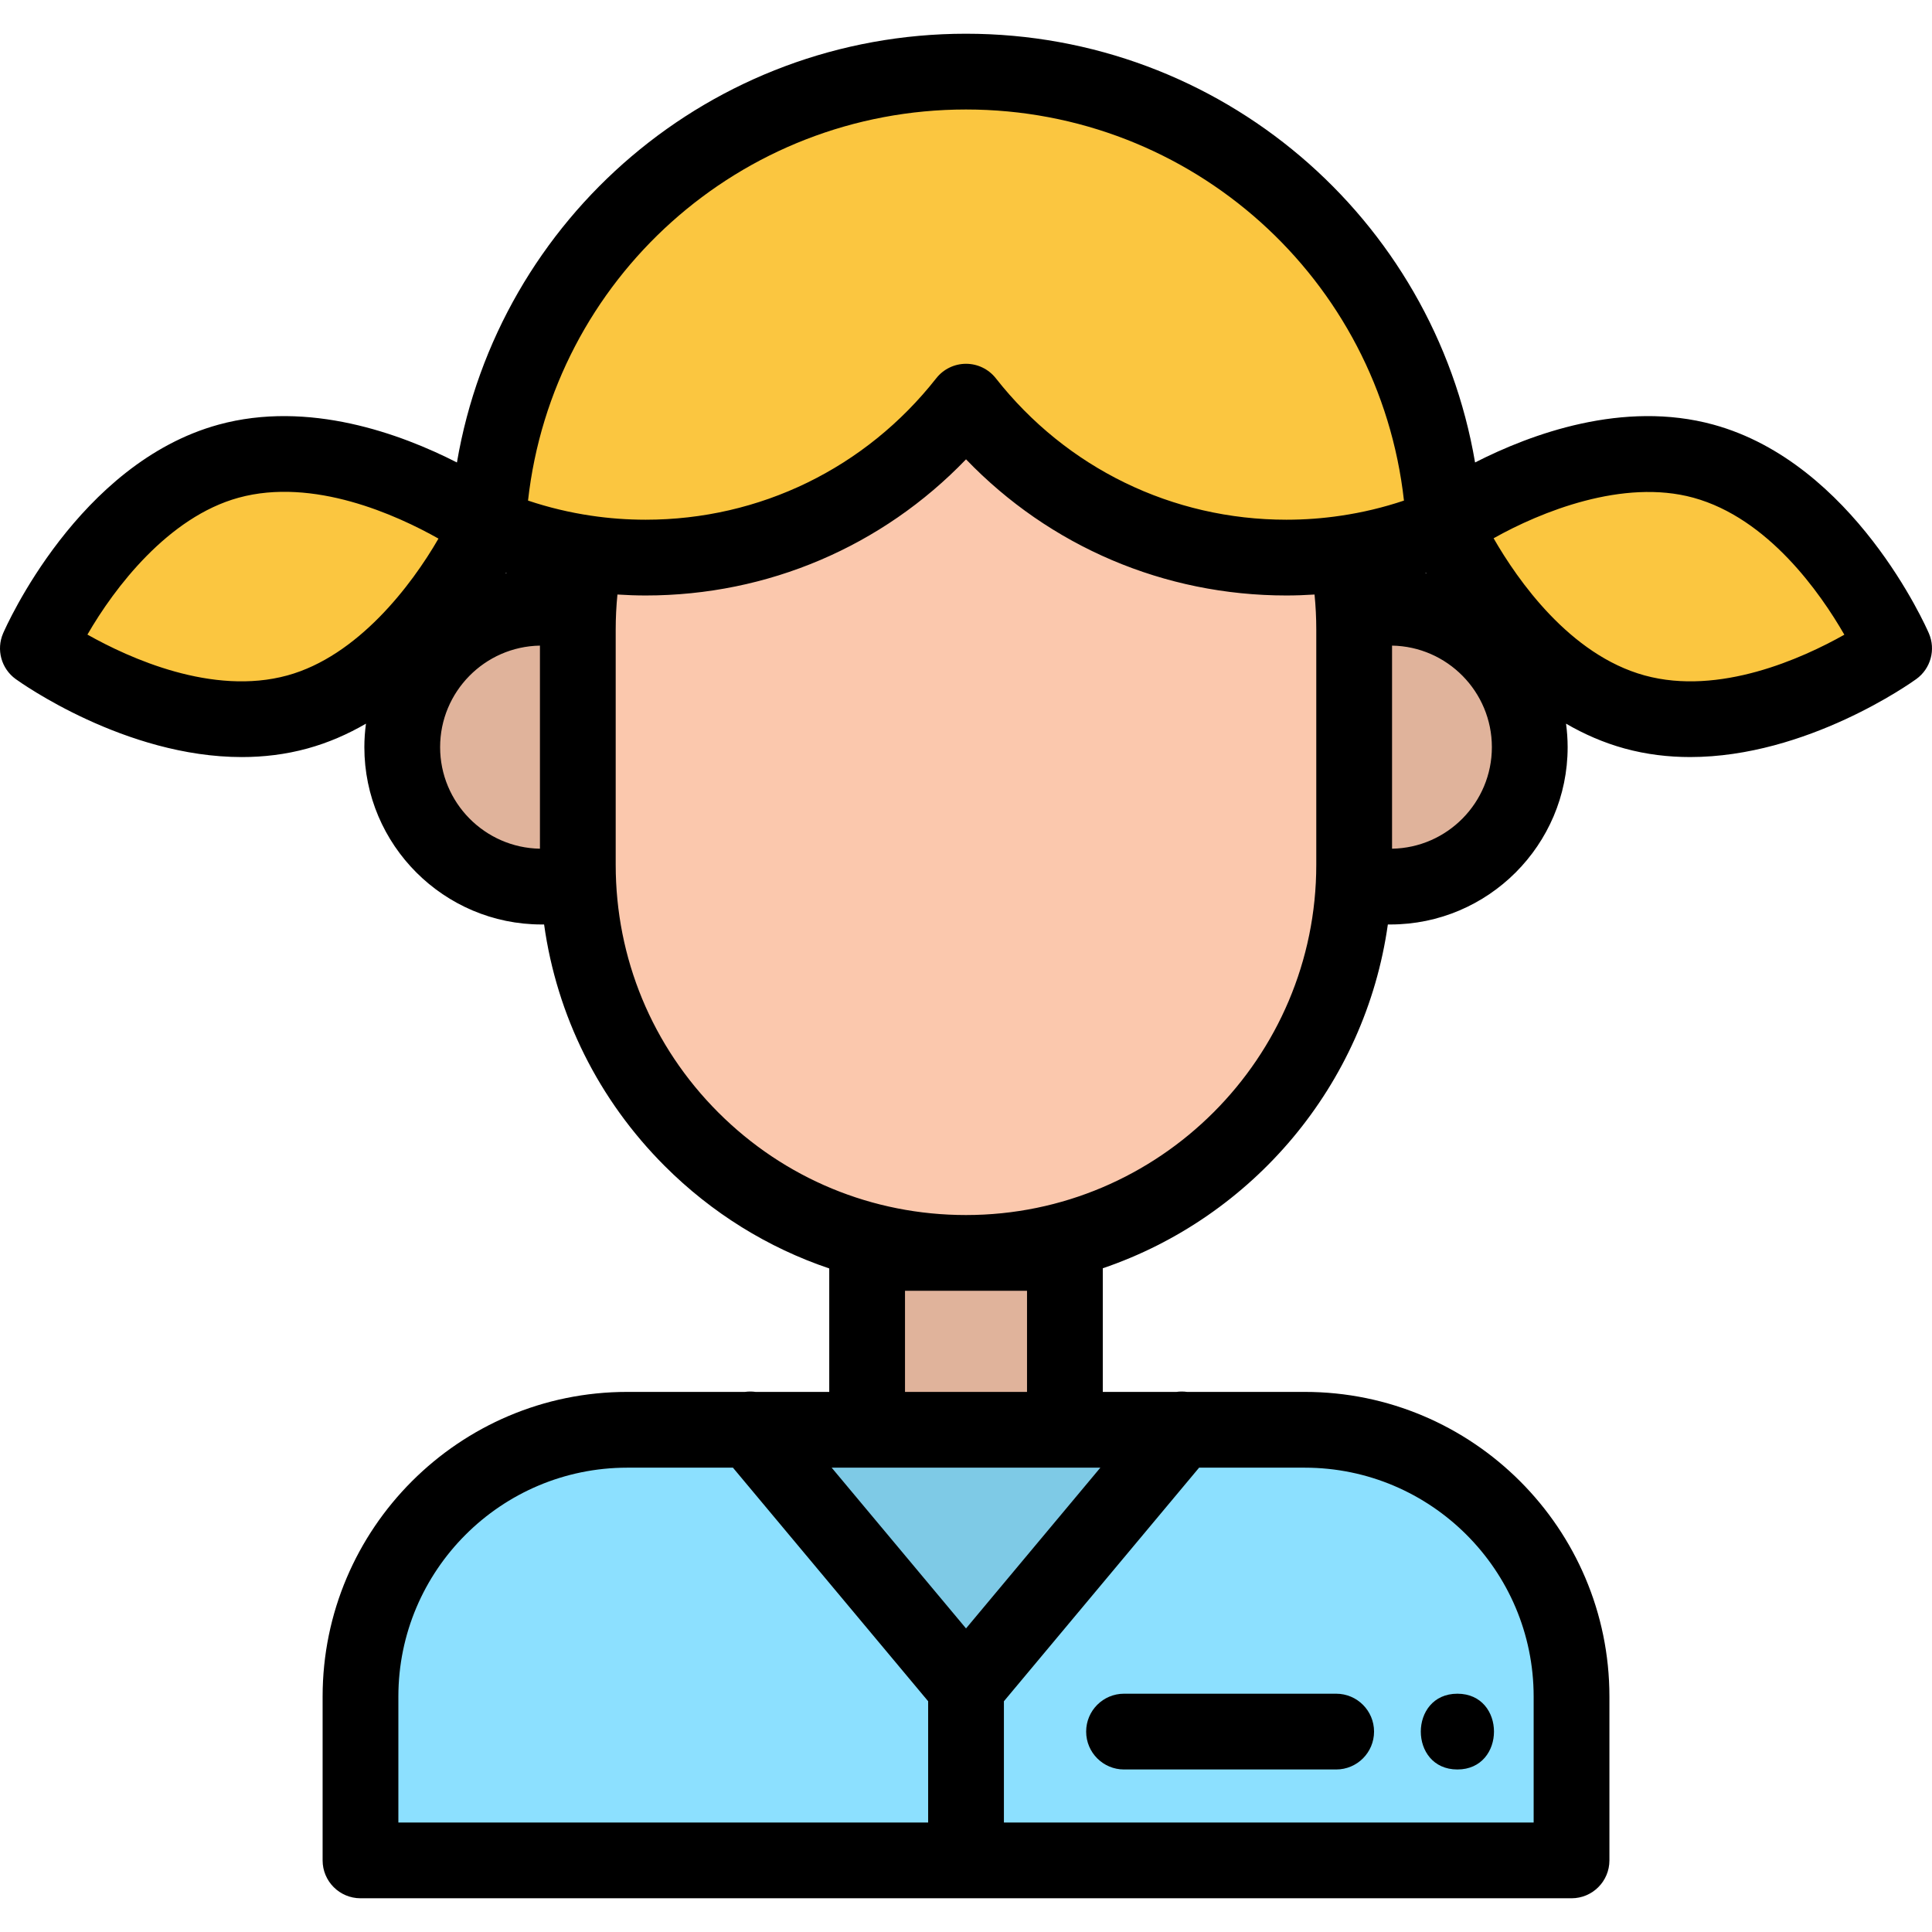
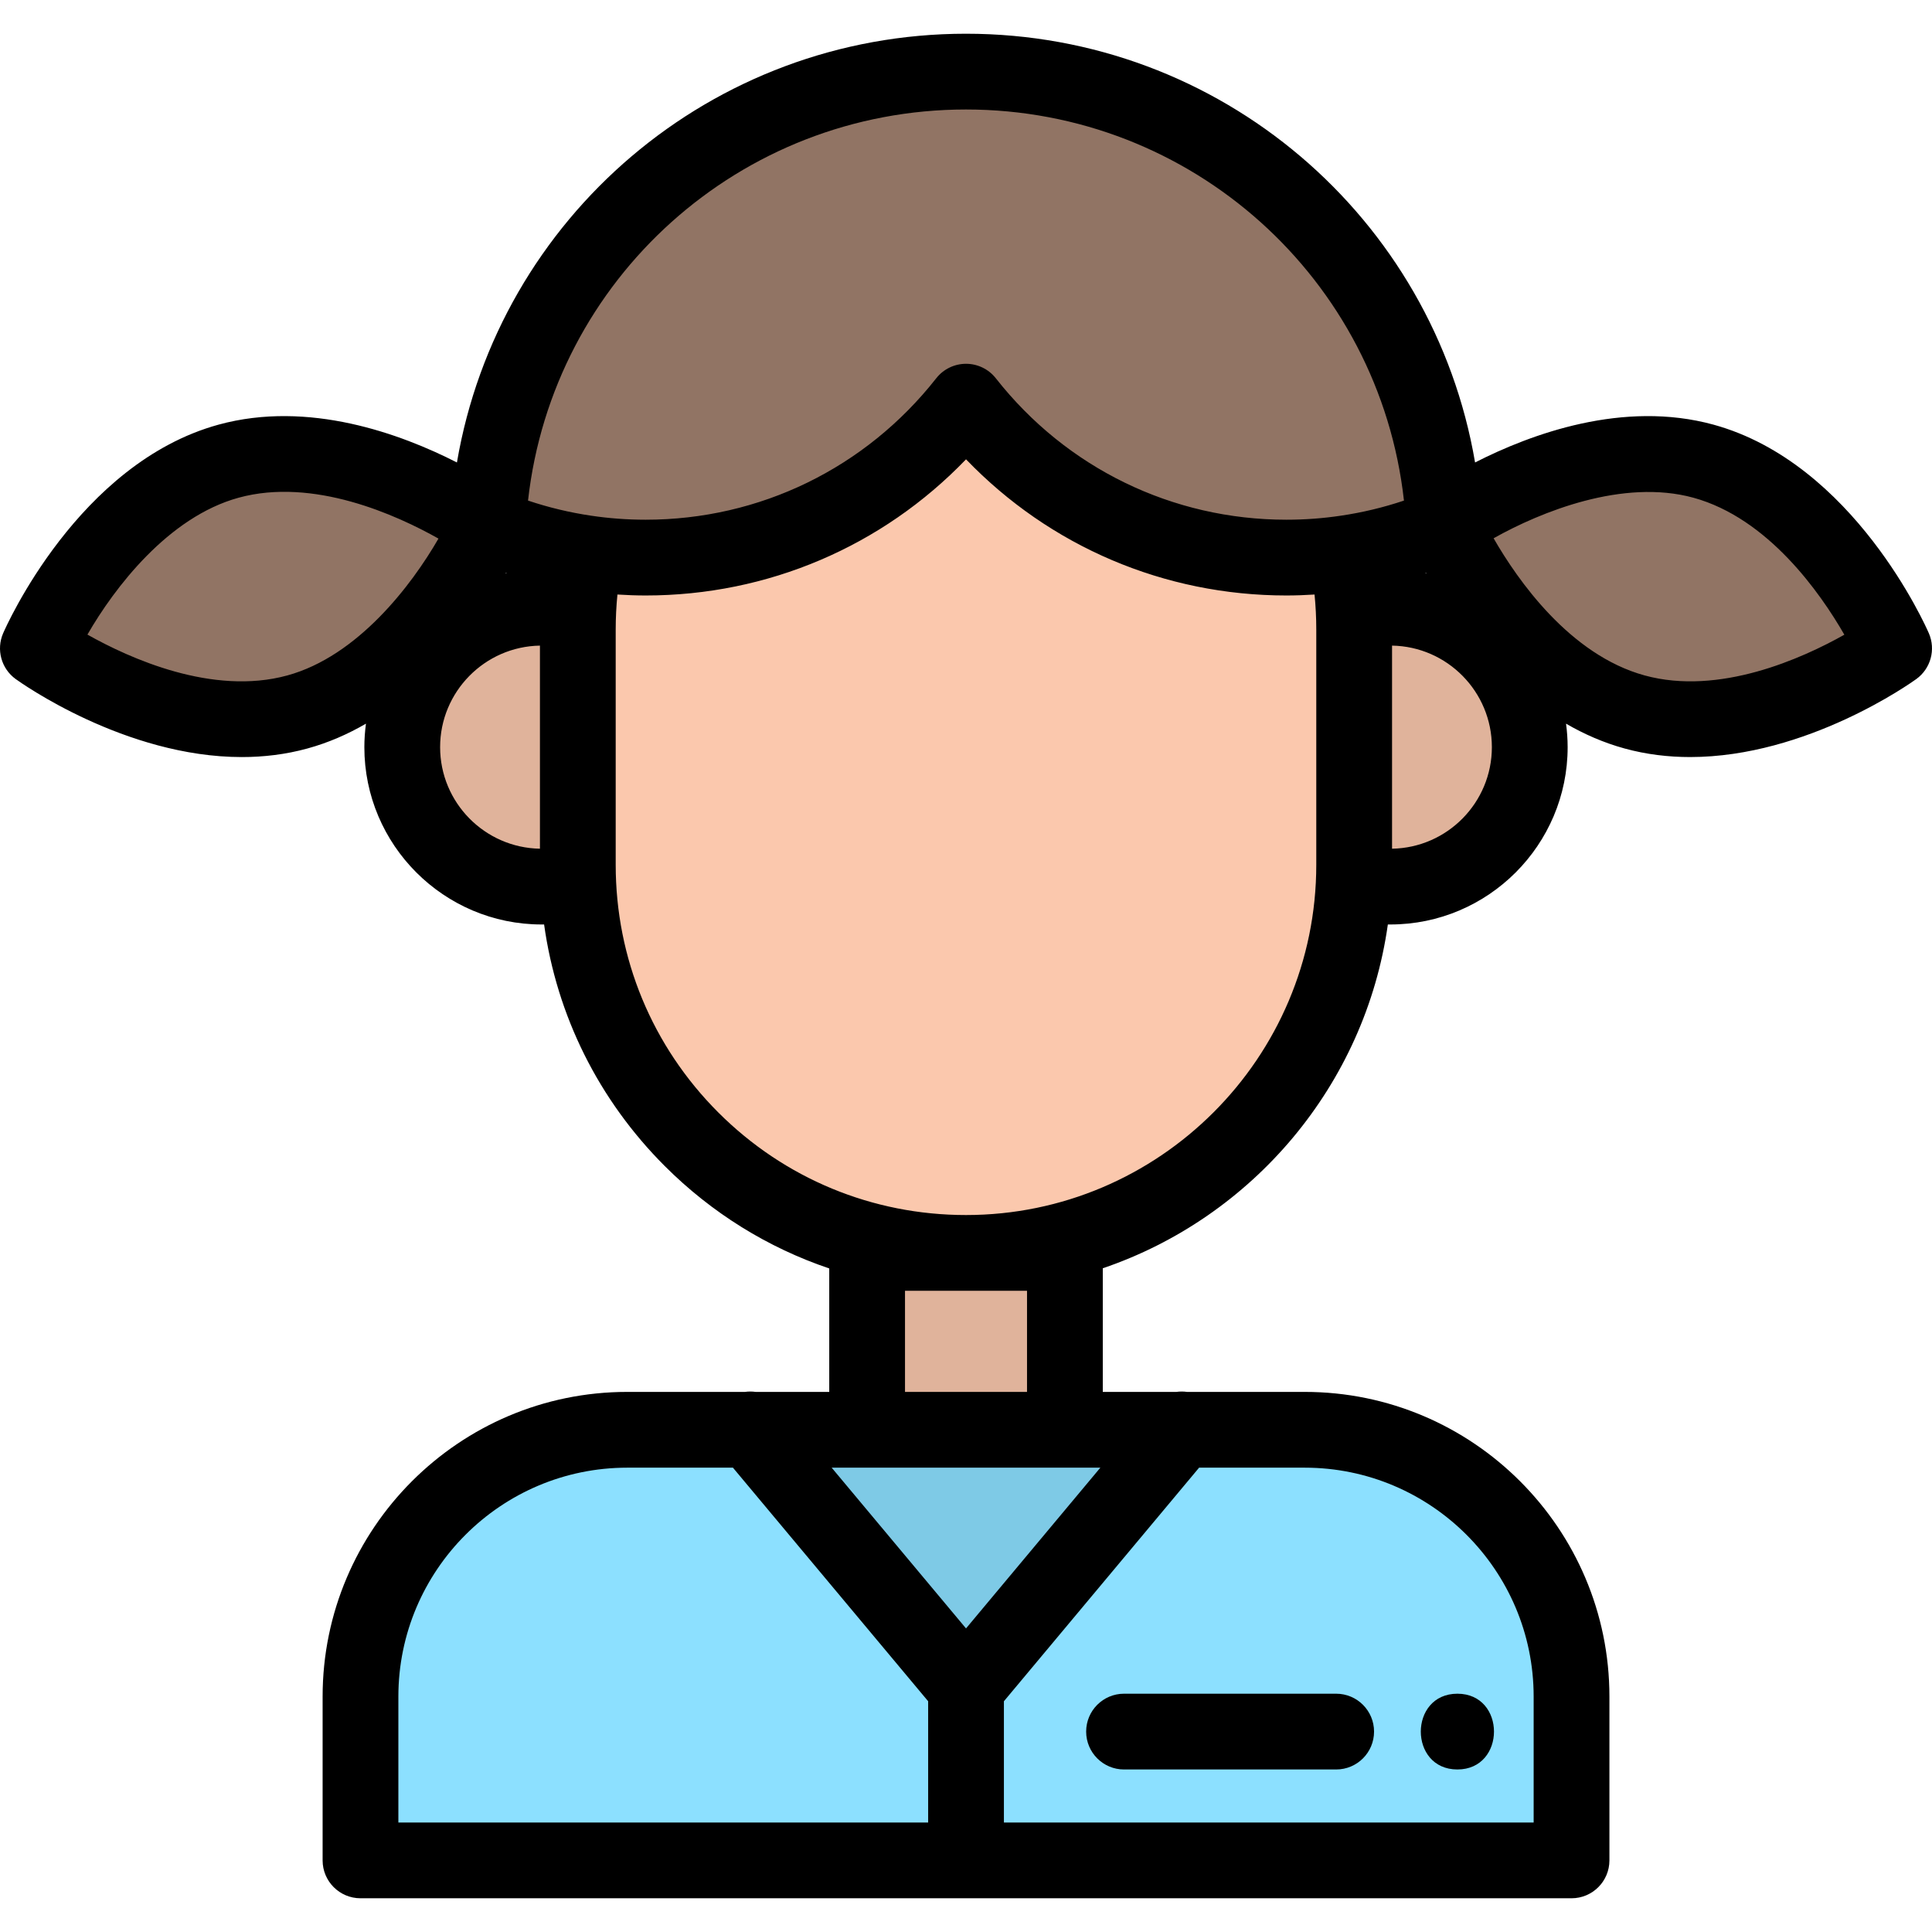
<svg xmlns="http://www.w3.org/2000/svg" version="1.1" id="Capa_1" x="0px" y="0px" viewBox="0 0 512.004 512.004" style="enable-background:new 0 0 512.004 512.004;" xml:space="preserve">
  <rect x="227.789" y="330.03" style="fill:#E0B39B;" width="56.43" height="50.889" />
  <polygon style="fill:#7ECAE6;" points="194.633,376.904 317.378,376.904 256.01,450.34 " />
  <g>
    <path style="fill:#8CE0FF;" d="M93.526,495.035v-45.417c0-40.094,32.614-72.714,72.704-72.714h33.636l58.152,69.576v48.555   L93.526,495.035L93.526,495.035z" />
    <path style="fill:#8CE0FF;" d="M254.002,495.035V446.48l58.143-69.575h33.625c40.094,0,72.714,32.619,72.714,72.714v45.417H254.002   z" />
  </g>
  <g>
-     <path style="fill:#FBC640;" d="M340.911,149.778c-33.096,0-63.895-14.591-84.901-40.126c-21.005,25.535-51.805,40.126-84.9,40.126   c-5.465,0-10.943-0.406-16.282-1.207c-9.031-1.337-17.875-3.808-26.281-7.343l-1.297-0.545l0.07-1.405   C130.749,70.694,187.273,16.971,256,16.971c68.738,0,125.26,53.729,128.679,122.317l0.07,1.406l-1.299,0.544   c-8.454,3.545-17.297,6.012-26.285,7.333C351.854,149.371,346.384,149.778,340.911,149.778z" />
-     <path style="fill:#FBC640;" d="M447.945,192.605c-5.337,0-10.48-0.67-15.286-1.989c-33.482-9.184-51.095-49.039-51.828-50.731   l-0.643-1.481l1.308-0.945c1.082-0.782,26.826-19.16,55.195-19.16c5.332,0,10.47,0.668,15.271,1.985   c33.483,9.194,51.103,49.048,51.838,50.74l0.643,1.481l-1.308,0.946C502.054,174.233,476.313,192.605,447.945,192.605z" />
+     <path style="fill:#917464;" d="M340.911,149.778c-33.096,0-63.895-14.591-84.901-40.126c-21.005,25.535-51.805,40.126-84.9,40.126   c-5.465,0-10.943-0.406-16.282-1.207c-9.031-1.337-17.875-3.808-26.281-7.343l-1.297-0.545l0.07-1.405   C130.749,70.694,187.273,16.971,256,16.971c68.738,0,125.26,53.729,128.679,122.317l0.07,1.406l-1.299,0.544   c-8.454,3.545-17.297,6.012-26.285,7.333C351.854,149.371,346.384,149.778,340.911,149.778z" />
+     <path style="fill:#917464;" d="M447.945,192.605c-5.337,0-10.48-0.67-15.286-1.989c-33.482-9.184-51.095-49.039-51.828-50.731   l-0.643-1.481l1.308-0.945c1.082-0.782,26.826-19.16,55.195-19.16c5.332,0,10.47,0.668,15.271,1.985   c33.483,9.194,51.103,49.048,51.838,50.74l0.643,1.481l-1.308,0.946C502.054,174.233,476.313,192.605,447.945,192.605z" />
  </g>
  <path style="fill:#E0B39B;" d="M356.864,236.968v-77.924h11.586c21.518,0,38.962,17.444,38.962,38.962l0,0  c0,21.518-17.444,38.962-38.962,38.962L356.864,236.968L356.864,236.968z" />
  <path style="fill:#FBC8AD;" d="M256,334.047c-28.006,0-54.346-10.909-74.163-30.716c-19.807-19.818-30.716-46.156-30.716-74.163  v-62.323c0-6.967,0.686-13.916,2.036-20.654l0.375-1.874l1.891,0.283c5.141,0.772,10.419,1.163,15.685,1.163  c32.695,0,63.064-14.782,83.322-40.554l1.578-2.008l1.578,2.008c20.259,25.773,50.629,40.554,83.323,40.554  c5.273,0,10.542-0.392,15.664-1.163l2.307-0.347v2.144c1.325,6.666,1.997,13.545,1.997,20.448v62.323  C360.879,286.998,313.83,334.047,256,334.047z" />
  <path style="fill:#E0B39B;" d="M143.551,236.968c-21.518,0-38.962-17.444-38.962-38.962l0,0c0-21.518,17.444-38.962,38.962-38.962  h11.586v77.924L143.551,236.968L143.551,236.968z" />
-   <path style="fill:#FBC640;" d="M64.055,192.605c-28.371,0-54.108-18.372-55.191-19.154l-1.308-0.945l0.643-1.481  c0.734-1.693,18.356-41.546,51.838-50.74c4.801-1.317,9.939-1.985,15.271-1.985c28.374,0,54.113,18.378,55.195,19.16l1.307,0.945  l-0.642,1.481c-0.733,1.693-18.347,41.547-51.828,50.731C74.535,191.935,69.392,192.605,64.055,192.605z" />
+   <path style="fill:#917464;" d="M64.055,192.605c-28.371,0-54.108-18.372-55.191-19.154l-1.308-0.945l0.643-1.481  c0.734-1.693,18.356-41.546,51.838-50.74c4.801-1.317,9.939-1.985,15.271-1.985c28.374,0,54.113,18.378,55.195,19.16l1.307,0.945  l-0.642,1.481c-0.733,1.693-18.347,41.547-51.828,50.731C74.535,191.935,69.392,192.605,64.055,192.605z" />
  <path d="M4.159,179.96c1.368,0.99,29.011,20.671,59.934,20.671c5.726,0,11.569-0.676,17.375-2.27h-0.003  c5.581-1.531,10.752-3.812,15.519-6.583c-0.271,2.039-0.426,4.115-0.426,6.227c0,25.912,21.081,46.993,46.994,46.993h0.641  c3.369,24.149,14.421,46.456,31.968,64.013c12.479,12.473,27.362,21.661,43.6,27.145v32.716h-19.514  c-0.935-0.132-1.884-0.134-2.824,0h-31.191c-44.518,0-80.735,36.222-80.735,80.745v43.409c0,5.545,4.496,10.039,10.039,10.039  h320.941c5.544,0,10.039-4.495,10.039-10.039v-43.409c0-44.523-36.222-80.745-80.745-80.745h-31.184  c-0.939-0.132-1.887-0.132-2.82,0h-19.514v-32.764c39.706-13.497,69.541-48.527,75.544-91.11h0.655  c25.912,0,46.993-21.081,46.993-46.994c0-2.112-0.154-4.187-0.425-6.226c4.766,2.77,9.936,5.051,15.516,6.581  c5.808,1.594,11.646,2.27,17.375,2.27c30.92-0.001,58.566-19.681,59.934-20.671c3.82-2.761,5.204-7.806,3.329-12.13  c-0.797-1.836-19.93-45.089-57.082-55.291c-23.893-6.554-48.334,2.448-63.18,10.022C379.859,57.671,323.47,8.938,256,8.938  c-67.464,0-123.854,48.734-134.907,113.623c-14.847-7.575-39.288-16.576-63.184-10.022c-37.15,10.202-56.283,53.454-57.08,55.29  C-1.045,172.153,0.339,177.199,4.159,179.96z M134.064,151.851c0.081,0.027,0.162,0.053,0.243,0.08  c-0.107,0.021-0.217,0.041-0.324,0.063C134.01,151.946,134.037,151.898,134.064,151.851z M116.636,198.006  c0-14.687,11.824-26.664,26.454-26.911v53.822C128.46,224.67,116.636,212.693,116.636,198.006z M291.609,388.951l-35.601,42.601  l-35.607-42.601H291.609z M105.573,449.618c0-33.452,27.21-60.667,60.657-60.667h28.006l51.735,61.9v32.136H105.573  C105.573,482.987,105.573,449.618,105.573,449.618z M406.437,449.618v33.37H266.049v-32.136l51.729-61.901h27.993  C379.222,388.951,406.437,416.166,406.437,449.618z M272.173,342.078v26.795h-32.336v-26.795H272.173z M256,322  c-24.79,0-48.105-9.656-65.643-27.186c-17.533-17.542-27.189-40.855-27.189-65.647v-62.323c0-3.109,0.156-6.212,0.46-9.288  c2.489,0.157,4.985,0.253,7.481,0.253c32.383,0,62.719-13.018,84.9-36.083c22.185,23.065,52.518,36.083,84.901,36.083  c2.492,0,4.98-0.095,7.46-0.252c0.305,3.074,0.46,6.177,0.46,9.287v62.323C348.832,280.355,307.188,322,256,322z M377.939,151.855  c0.026,0.046,0.052,0.093,0.079,0.14c-0.104-0.021-0.209-0.041-0.314-0.062C377.782,151.907,377.861,151.881,377.939,151.855z   M368.911,224.917v-53.822c14.629,0.247,26.454,12.225,26.454,26.912C395.364,212.693,383.54,224.67,368.911,224.917z   M448.773,131.901c19.806,5.438,33.633,25.238,40.003,36.304c-11.133,6.268-33.129,16.23-52.927,10.793c-0.001,0-0.002,0-0.002,0  c-19.837-5.441-33.671-25.294-40.024-36.348C408.284,135.643,430.118,126.785,448.773,131.901z M256,29.017  c59.878,0,109.528,44.967,116.066,103.646c-5.438,1.824-11.014,3.16-16.652,3.99c-0.012,0.001-0.023,0.003-0.035,0.005  c-4.726,0.712-9.594,1.073-14.467,1.073c-30.215,0-58.283-13.663-77.009-37.486c-1.903-2.421-4.814-3.835-7.893-3.835  c-3.08,0-5.989,1.414-7.893,3.835c-18.724,23.823-46.793,37.486-77.008,37.486c-4.87,0-9.746-0.361-14.513-1.076  c-5.665-0.838-11.244-2.178-16.662-3.996C146.481,73.984,196.131,29.017,256,29.017z M63.224,131.902  c19.84-5.441,41.869,4.57,52.976,10.832c-7.137,12.385-21.388,31.146-40.046,36.265c0,0-0.002,0-0.003,0  c-19.834,5.449-41.871-4.56-52.98-10.823C30.309,155.788,44.565,137.026,63.224,131.902z" />
  <path d="M287.844,458.894c0,5.545,4.496,10.039,10.039,10.039h56.219c5.544,0,10.039-4.495,10.039-10.039  s-4.496-10.039-10.039-10.039h-56.219C292.339,448.855,287.844,453.349,287.844,458.894z" />
  <path d="M386.228,468.933c12.919,0,12.941-20.078,0-20.078C373.309,448.855,373.288,468.933,386.228,468.933z" />
  <g>
</g>
  <g>
</g>
  <g>
</g>
  <g>
</g>
  <g>
</g>
  <g>
</g>
  <g>
</g>
  <g>
</g>
  <g>
</g>
  <g>
</g>
  <g>
</g>
  <g>
</g>
  <g>
</g>
  <g>
</g>
  <g>
</g>
</svg>
